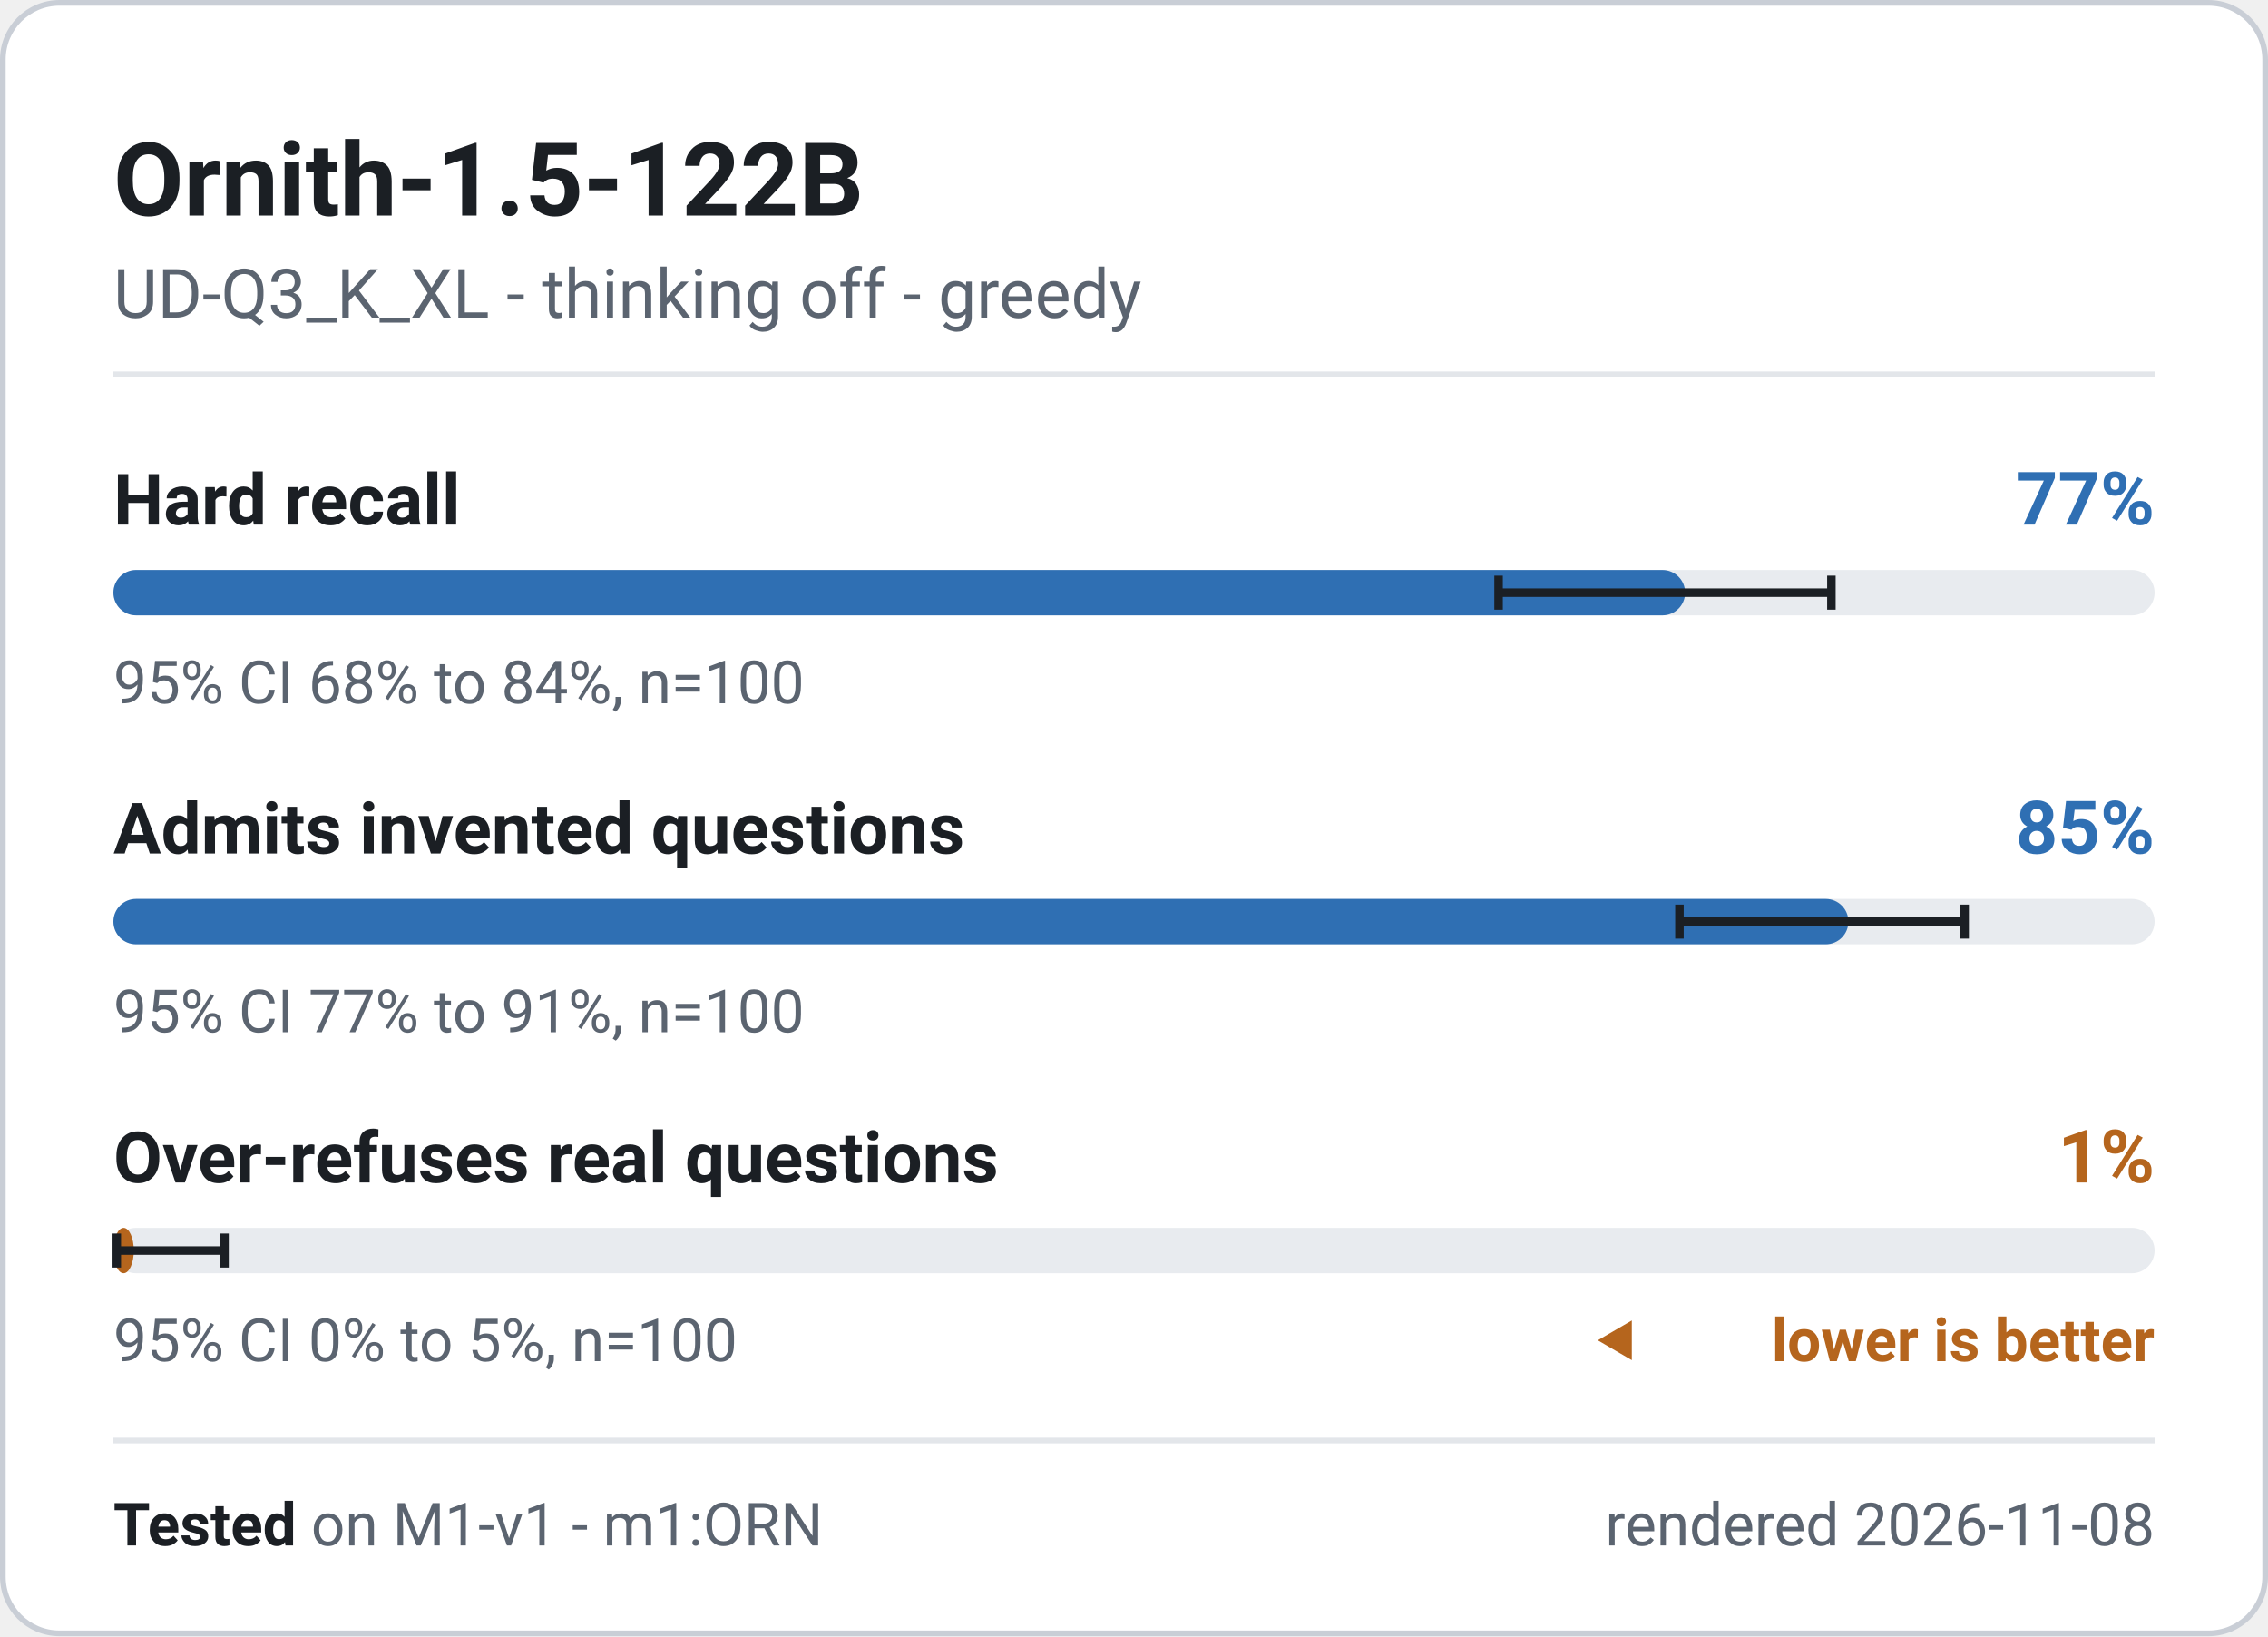
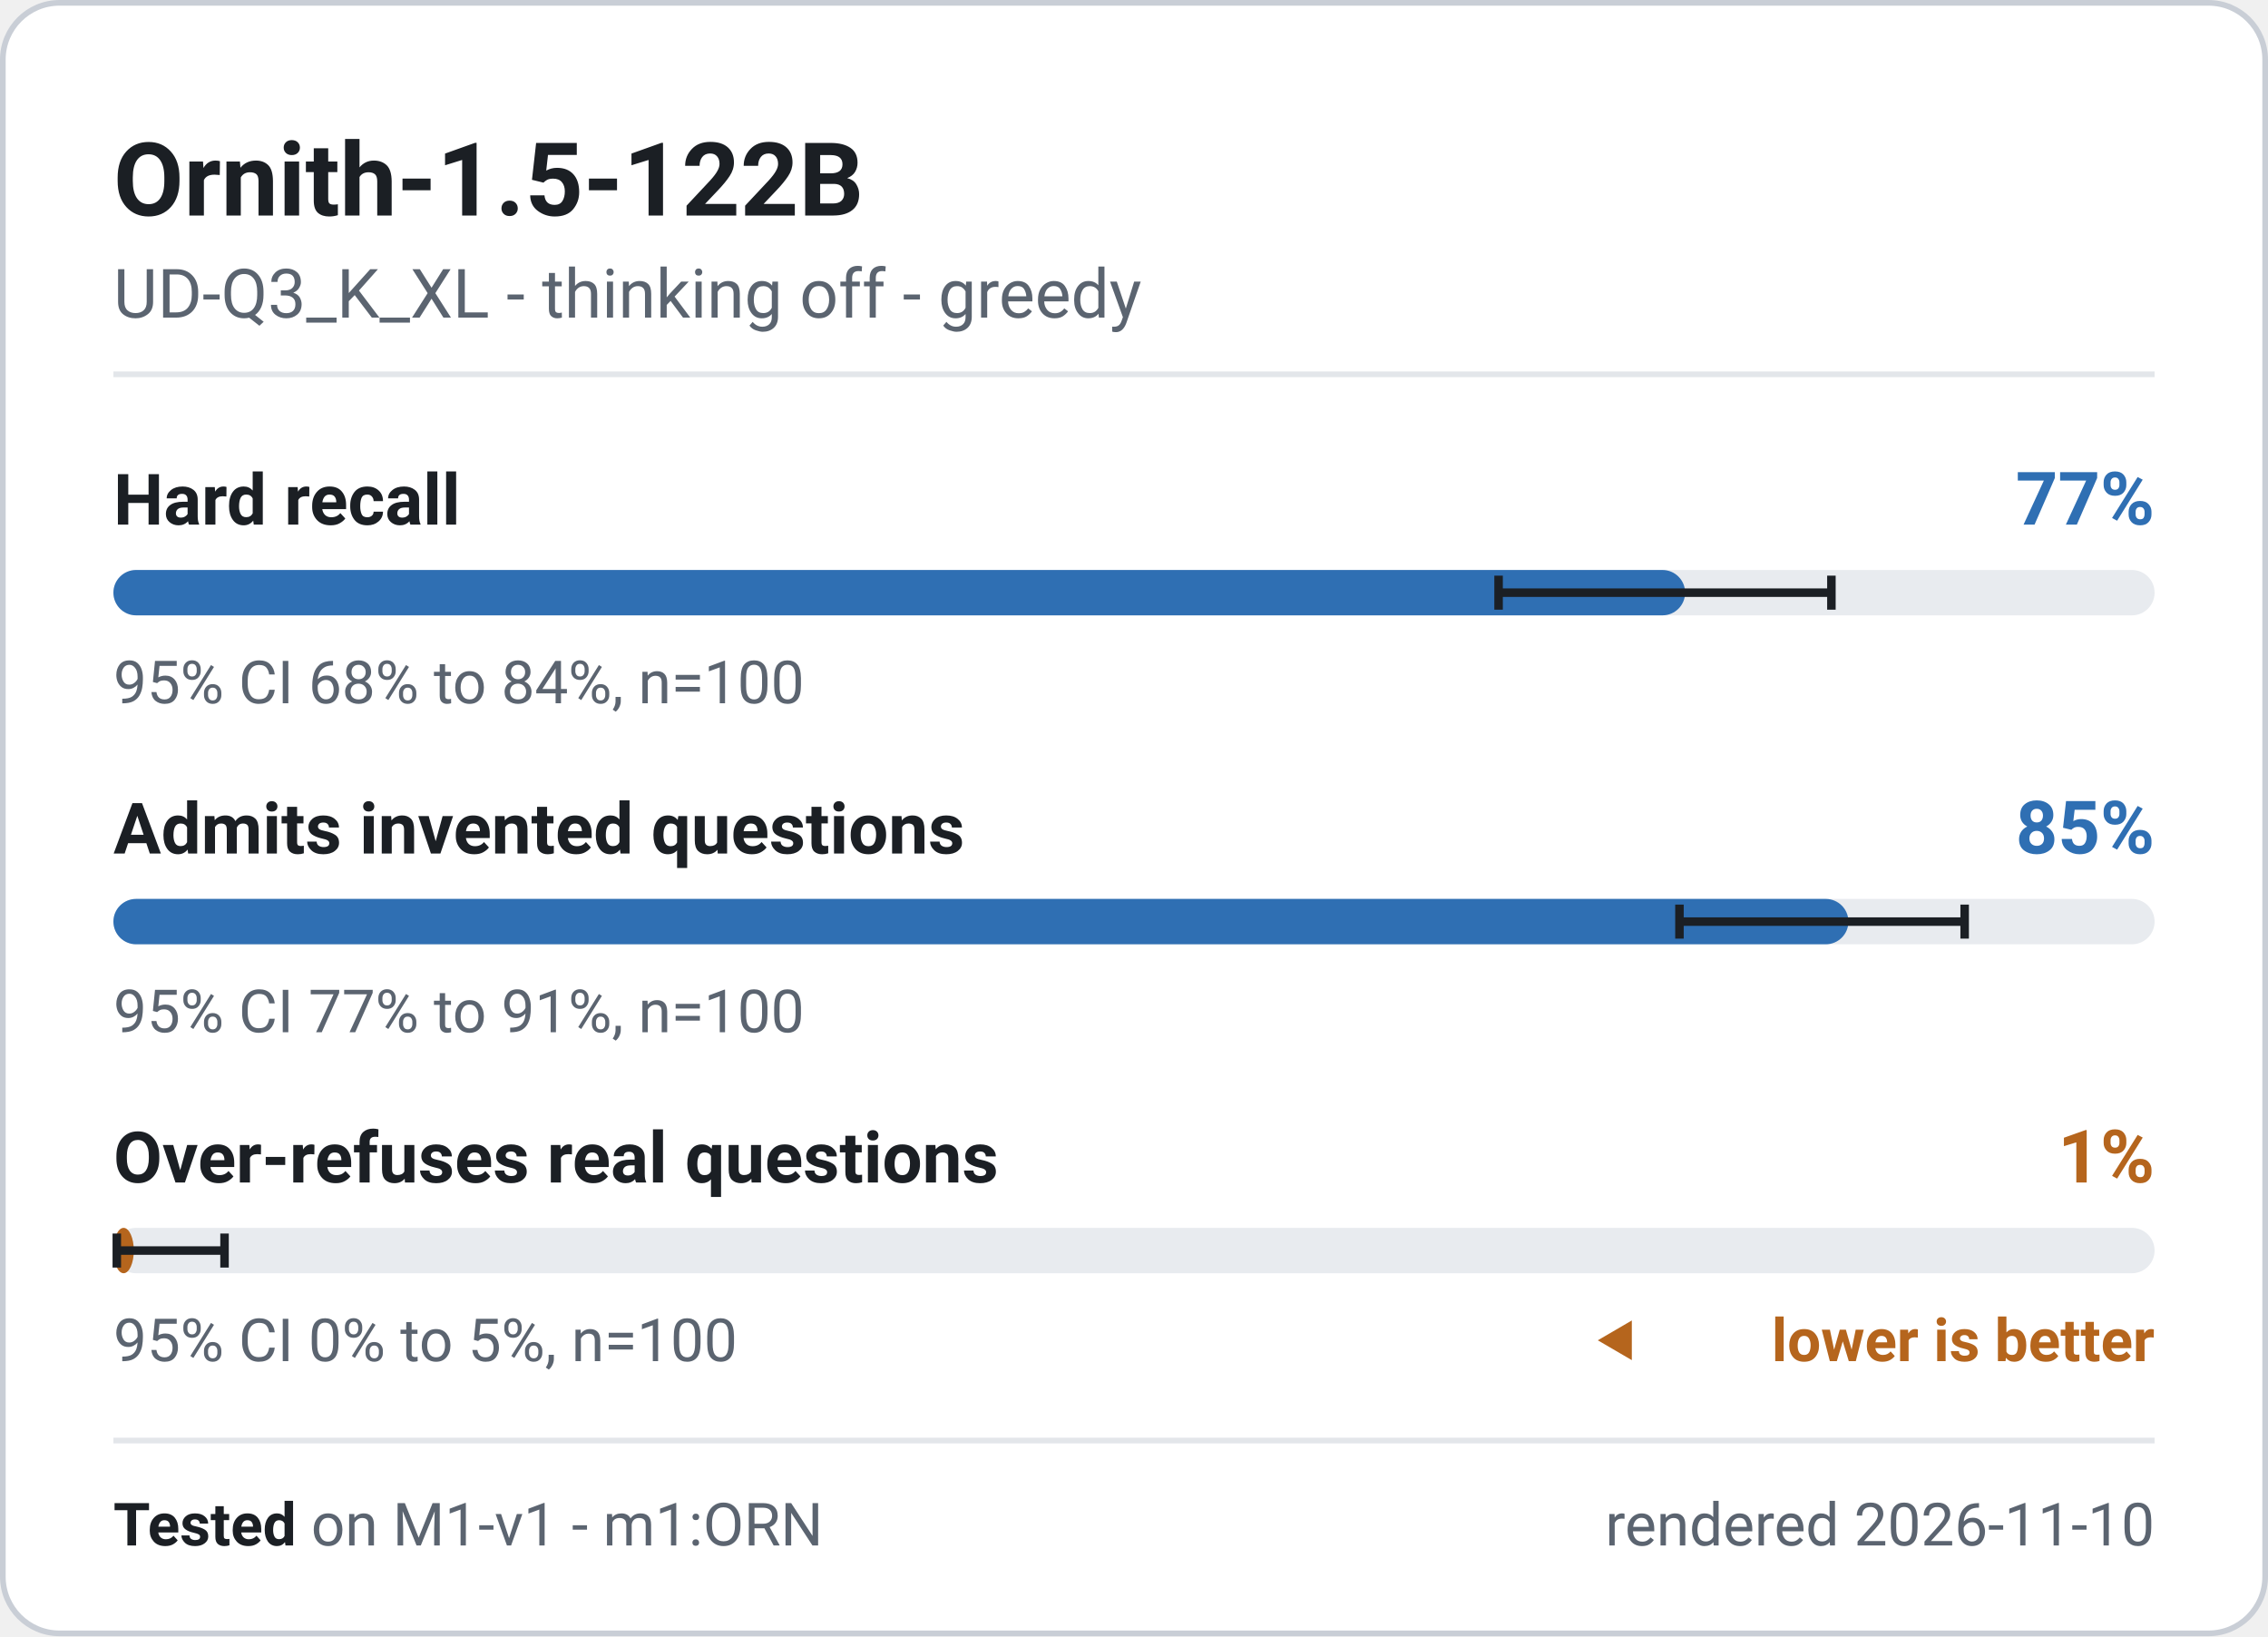
<svg xmlns="http://www.w3.org/2000/svg" width="400" height="288.5" viewBox="0 0 400 288.5" role="img" font-family="system-ui, -apple-system, 'Segoe UI', Roboto, 'Helvetica Neue', Arial, sans-serif" aria-label="Ornith-1.5-122B - M1-v1 badge">
  <rect x="0.5" y="0.5" width="399" height="287.5" rx="10" fill="#ffffff" stroke="#c9ced6" stroke-width="1" />
  <text x="20" y="38" font-size="18" font-weight="700" fill="#1b1f24" text-anchor="start">Ornith-1.5-122B</text>
  <text x="20" y="56" font-size="12" font-weight="400" fill="#5b6470" text-anchor="start">UD-Q3_K_XL - thinking off - greedy</text>
  <line x1="20" y1="66" x2="380" y2="66" stroke="#e3e6ea" stroke-width="1" />
  <g class="meter" data-metric="M1-v1|knowledge.hard_acc" data-v="0.77" data-lo="0.6785" data-hi="0.8416" data-n="100">
    <text x="20" y="92.5" font-size="12.5" font-weight="600" fill="#1b1f24" text-anchor="start">Hard recall</text>
    <text x="380" y="92.5" font-size="13" font-weight="700" fill="#2f6fb3" text-anchor="end">77%</text>
    <rect x="20" y="100.5" width="360" height="8" rx="4" fill="#e8ebef" />
    <rect x="20" y="100.5" width="277.2" height="8" rx="4" fill="#2f6fb3" />
    <path d="M264.3 101.5V107.5M264.3 104.5H323.0M323.0 101.5V107.5" stroke="#1b1f24" stroke-width="1.5" fill="none" />
    <text x="20" y="124" font-size="10.5" font-weight="400" fill="#5b6470" text-anchor="start">95% CI 68% to 84%, n=100</text>
  </g>
  <g class="meter" data-metric="M1-v1|honesty.invented_refusal_lenient" data-v="0.85" data-lo="0.7672" data-hi="0.9069" data-n="100">
    <text x="20" y="150.5" font-size="12.5" font-weight="600" fill="#1b1f24" text-anchor="start">Admits invented questions</text>
    <text x="380" y="150.5" font-size="13" font-weight="700" fill="#2f6fb3" text-anchor="end">85%</text>
    <rect x="20" y="158.5" width="360" height="8" rx="4" fill="#e8ebef" />
    <rect x="20" y="158.5" width="306.0" height="8" rx="4" fill="#2f6fb3" />
    <path d="M296.2 159.5V165.5M296.2 162.5H346.5M346.5 159.5V165.5" stroke="#1b1f24" stroke-width="1.5" fill="none" />
    <text x="20" y="182" font-size="10.5" font-weight="400" fill="#5b6470" text-anchor="start">95% CI 77% to 91%, n=100</text>
  </g>
-   <g class="meter" data-metric="M1-v1|honesty.overabstain_hard" data-v="0.01" data-lo="0.0018" data-hi="0.0545" data-n="100">
+   <g class="meter" data-metric="M1-v1|honesty.overabstain_hard_lenient" data-v="0.01" data-lo="0.0018" data-hi="0.0545" data-n="100">
    <text x="20" y="208.5" font-size="12.5" font-weight="600" fill="#1b1f24" text-anchor="start">Over-refuses real questions</text>
    <text x="380" y="208.5" font-size="13" font-weight="700" fill="#b5651d" text-anchor="end">1%</text>
    <rect x="20" y="216.5" width="360" height="8" rx="4" fill="#e8ebef" />
    <rect x="20" y="216.5" width="3.6" height="8" rx="4" fill="#b5651d" />
    <path d="M20.6 217.5V223.5M20.6 220.5H39.6M39.6 217.5V223.5" stroke="#1b1f24" stroke-width="1.5" fill="none" />
    <text x="20" y="240" font-size="10.5" font-weight="400" fill="#5b6470" text-anchor="start">95% CI 0% to 5%, n=100</text>
    <path d="M281.8 236.325l6 -3.5v7z" fill="#b5651d" />
    <text x="380" y="240" font-size="10.5" font-weight="600" fill="#b5651d" text-anchor="end">lower is better</text>
  </g>
  <line x1="20" y1="254" x2="380" y2="254" stroke="#e3e6ea" stroke-width="1" />
  <text x="20" y="272.5" font-size="10.5" fill="#5b6470">
    <tspan font-weight="700" fill="#1b1f24">Tested</tspan> on M1-v1 - m1:ORN</text>
-   <text x="380" y="272.5" font-size="10.5" font-weight="400" fill="#5b6470" text-anchor="end">rendered 2026-11-08</text>
+   <text x="380" y="272.5" font-size="10.5" font-weight="400" fill="#5b6470" text-anchor="end">rendered 2026-11-10</text>
</svg>
